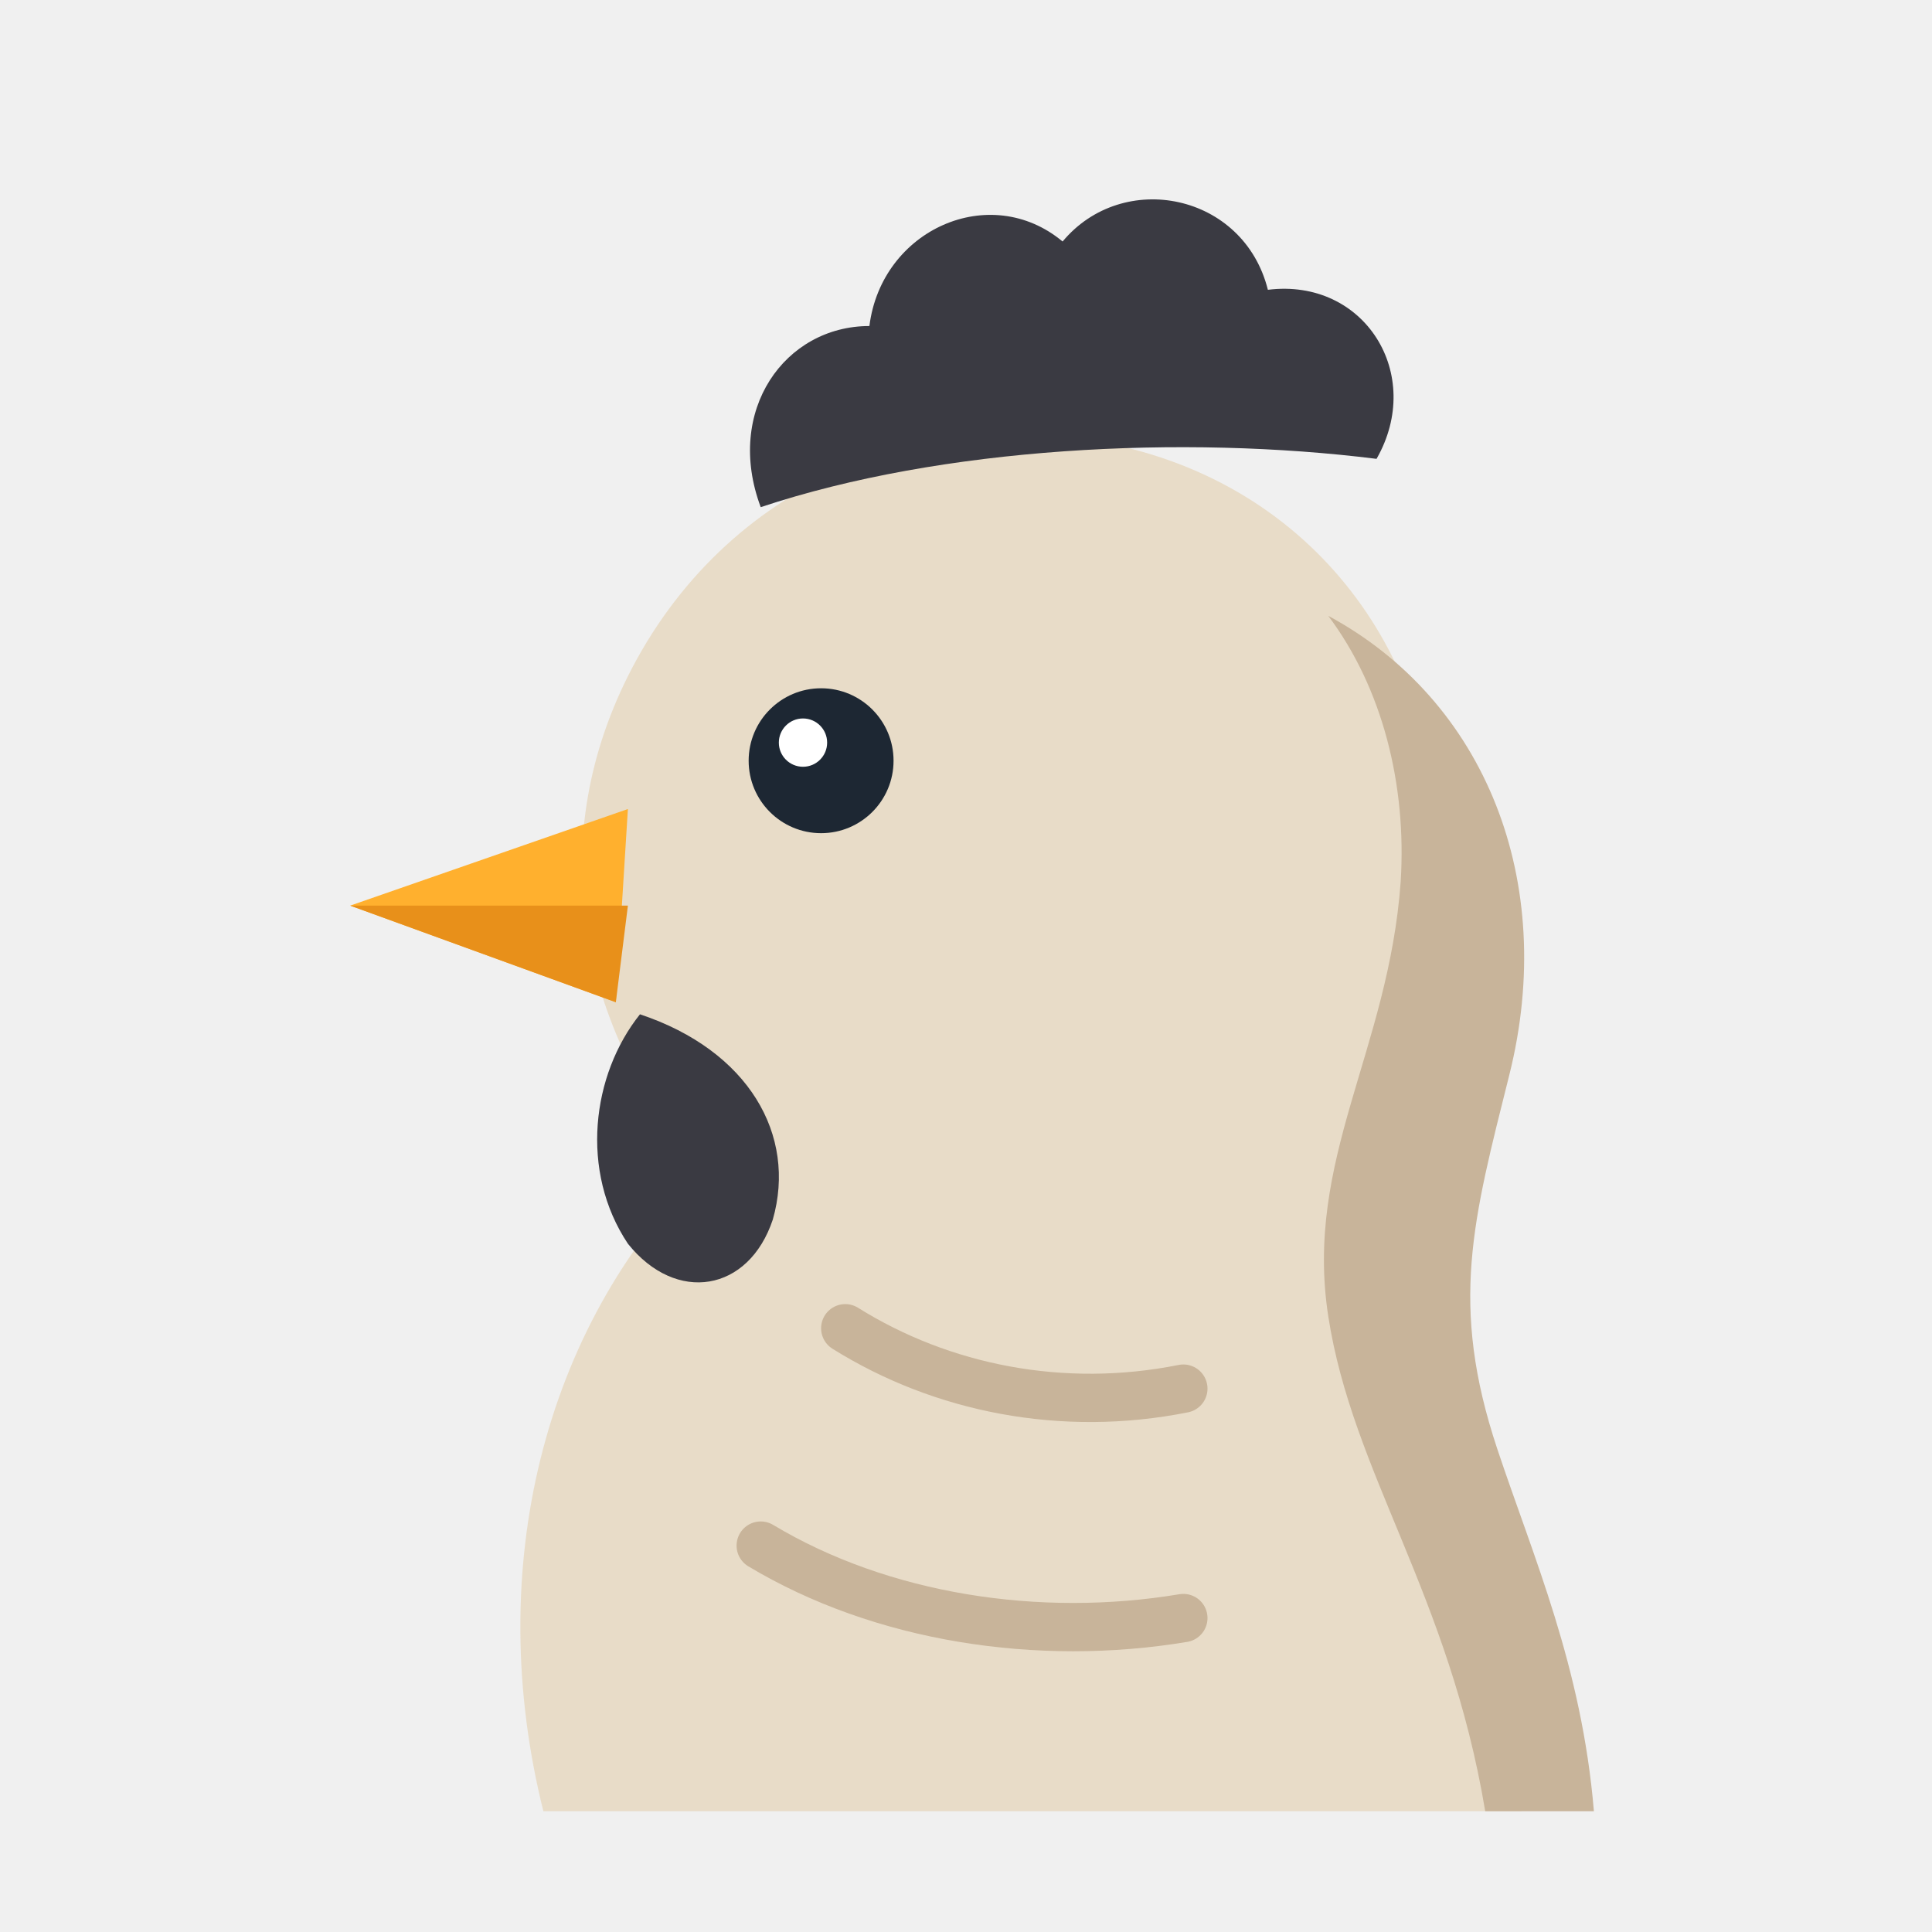
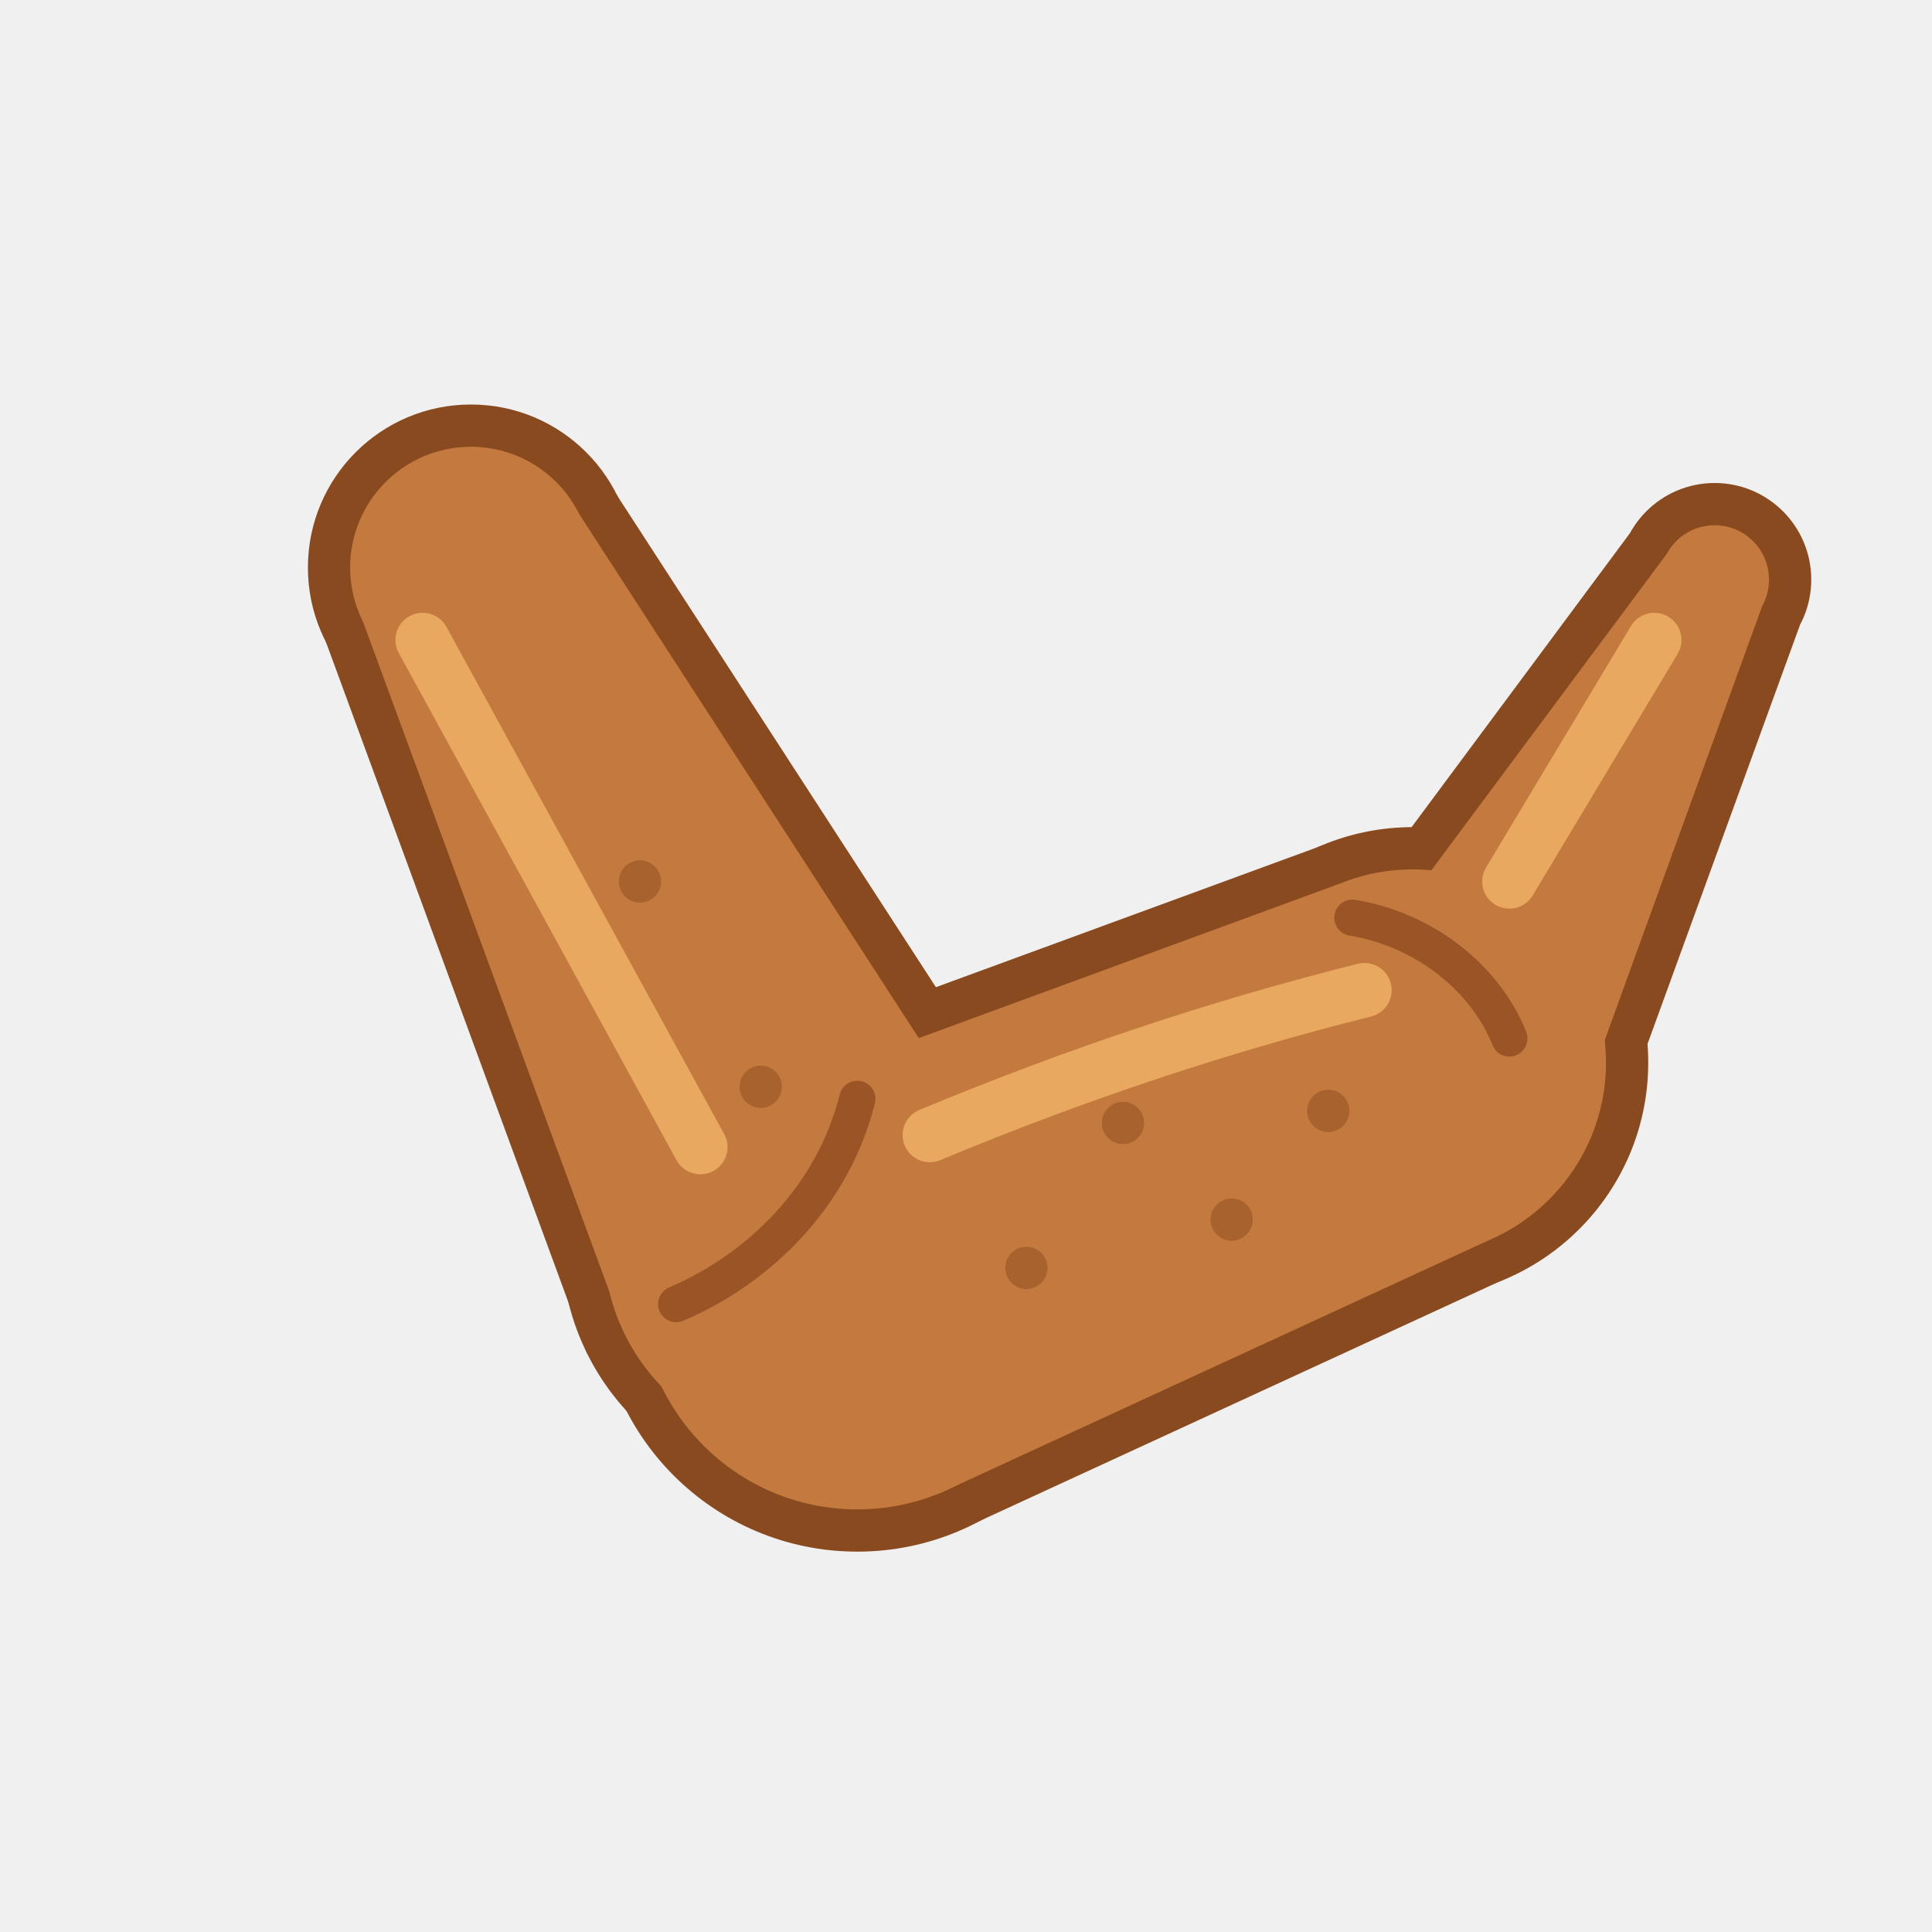
<svg xmlns="http://www.w3.org/2000/svg" viewBox="0 0 32 32">
-   <path fill="#e8dcc8" d="M9 30c-1-4 0-8 2.6-10.6C9.6 17 9 14 10.4 11.2C12 8 15.4 6.6 18.6 7.4c3.4.8 5.4 3.8 5.2 7.2c-.2 2.8-1.6 4.6-1.2 7.2c.4 2.6 2 4.6 2.6 8.2z" />
-   <path fill="#c8b49a" d="M24.6 30c-.6-3.6-2.2-5.6-2.6-8.2c-.4-2.6 1-4.4 1.2-7.2c.1-1.6-.3-3.2-1.2-4.4c2.6 1.4 3.8 4.4 3 7.6c-.6 2.4-1 3.8-.2 6.2c.6 1.8 1.4 3.6 1.6 6z" />
-   <path fill="#3a3a42" d="M12.6 8.4c-.6-1.6.4-3 1.8-3c.2-1.6 2-2.4 3.2-1.4c1-1.2 3-.8 3.4.8c1.6-.2 2.6 1.4 1.8 2.8c-3.2-.4-7.2-.2-10.2.8" />
-   <path fill="#ffb02e" d="M10.4 13.4l-4.6 1.6l4.4 1.6z" />
-   <path fill="#e8901a" d="M10.4 15l-4.6 0l4.4 1.6z" />
-   <path fill="#3a3a42" d="M10.6 16.8c-.8 1-1 2.6-.2 3.8c.8 1 2 .8 2.4-.4c.4-1.4-.4-2.8-2.2-3.4" />
-   <circle cx="13.6" cy="12.6" r="1.2" fill="#1d2733" />
-   <circle cx="13.3" cy="12.3" r="0.4" fill="#ffffff" />
-   <path fill="none" stroke="#c8b49a" stroke-linecap="round" stroke-linejoin="round" stroke-width="0.8" d="M14 22c1.6 1 3.6 1.4 5.6 1M12.6 25.6c2 1.2 4.6 1.6 7 1.2" />
+   <g fill="#8a4a20">
+     <circle cx="24.2" cy="17.4" r="2.9" />
+     <circle cx="28.4" cy="9.6" r="1.6" />
+     <path d="M26.75 18.77 L29.81 10.36 L26.99 8.84 L21.65 16.03z" />
+   </g>
+   <g fill="#8a4a20">
+     <circle cx="7.8" cy="9.4" r="2.7" />
+     <circle cx="13.4" cy="20.6" r="4.1" />
+     <path d="M5.39 10.61 L9.73 22.43 L17.07 18.77 L10.21 8.19z" />
+   </g>
+   <g fill="#8a4a20">
+     <circle cx="14.2" cy="21.4" r="4.3" />
+     <circle cx="23.4" cy="17.6" r="3.9" />
+     <path d="M15.84 25.37 L24.89 21.2 L21.91 14 L12.56 17.43z" />
+   </g>
+   <g fill="#c47a3e">
+     <circle cx="24.2" cy="17.4" r="2.2" />
+     <circle cx="28.4" cy="9.6" r="0.9" />
+     <path d="M26.14 18.44 L29.19 10.03 L27.61 9.17 L22.26 16.36z" />
+   </g>
+   <g fill="#c47a3e">
+     <circle cx="7.8" cy="9.4" r="2" />
+     <circle cx="13.4" cy="20.6" r="3.4" />
+     <path d="M6.01 10.29 L10.36 22.12 L16.44 19.08 L9.59 8.51z" />
+   </g>
+   <g fill="#c47a3e">
+     <circle cx="14.2" cy="21.4" r="3.6" />
+     <circle cx="23.4" cy="17.6" r="3.2" />
+     <path d="M15.57 24.73 L24.62 20.56 L22.18 14.64 L12.83 18.07z" />
+   </g>
+   <path fill="none" stroke="#9a5426" stroke-linecap="round" stroke-width=".6" d="M11.2 21.6c1.4-.6 2.6-1.8 3-3.4M22.4 15.2c1.2.2 2.2 1 2.6 2" />
+   <path fill="none" stroke="#e8a860" stroke-linecap="round" stroke-width=".9" d="M7 10.6l4.6 8.4M15.4 18.8c2.4-1 4.8-1.8 7.2-2.4M25 14.6l2.4-4" />
+   <circle cx="10.6" cy="14.6" r=".35" fill="#a8622e" />
+   <circle cx="12.6" cy="18" r=".35" fill="#a8622e" />
+   <circle cx="17" cy="21" r=".35" fill="#a8622e" />
+   <circle cx="20.4" cy="20.2" r=".35" fill="#a8622e" />
+   <circle cx="18.6" cy="18.6" r=".35" fill="#a8622e" />
+   <circle cx="22" cy="18.4" r=".35" fill="#a8622e" />
</svg>
